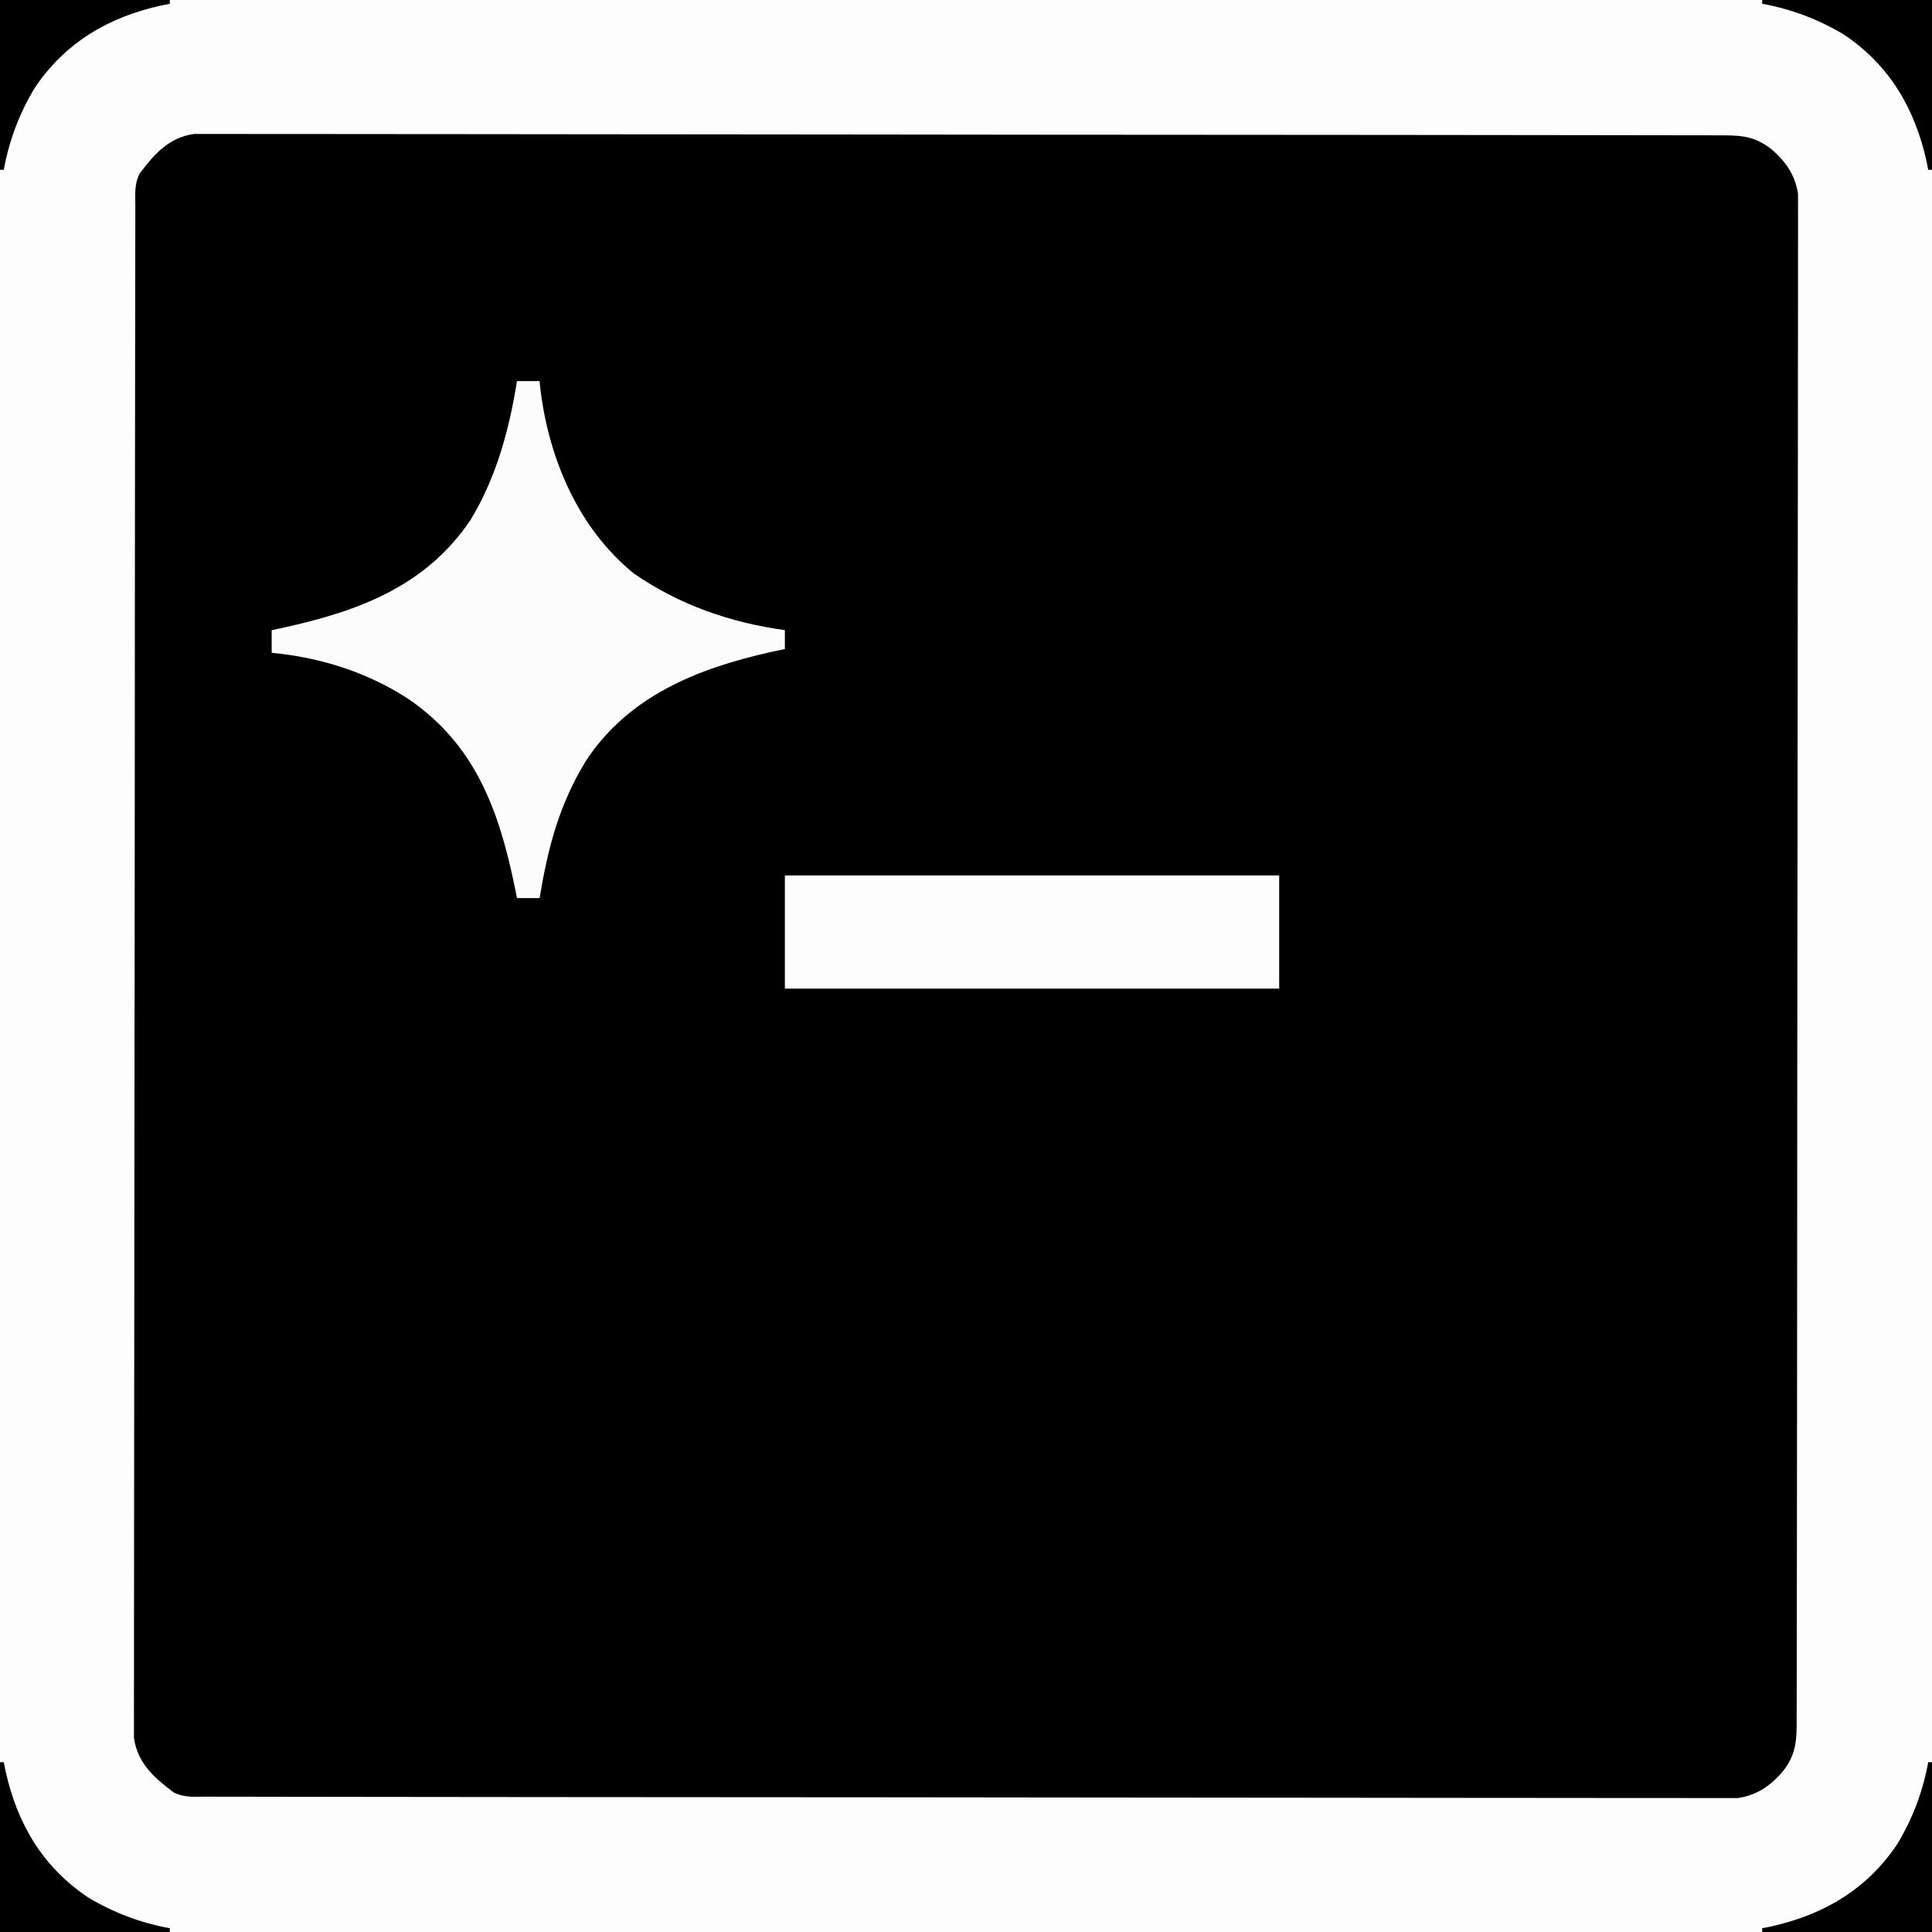
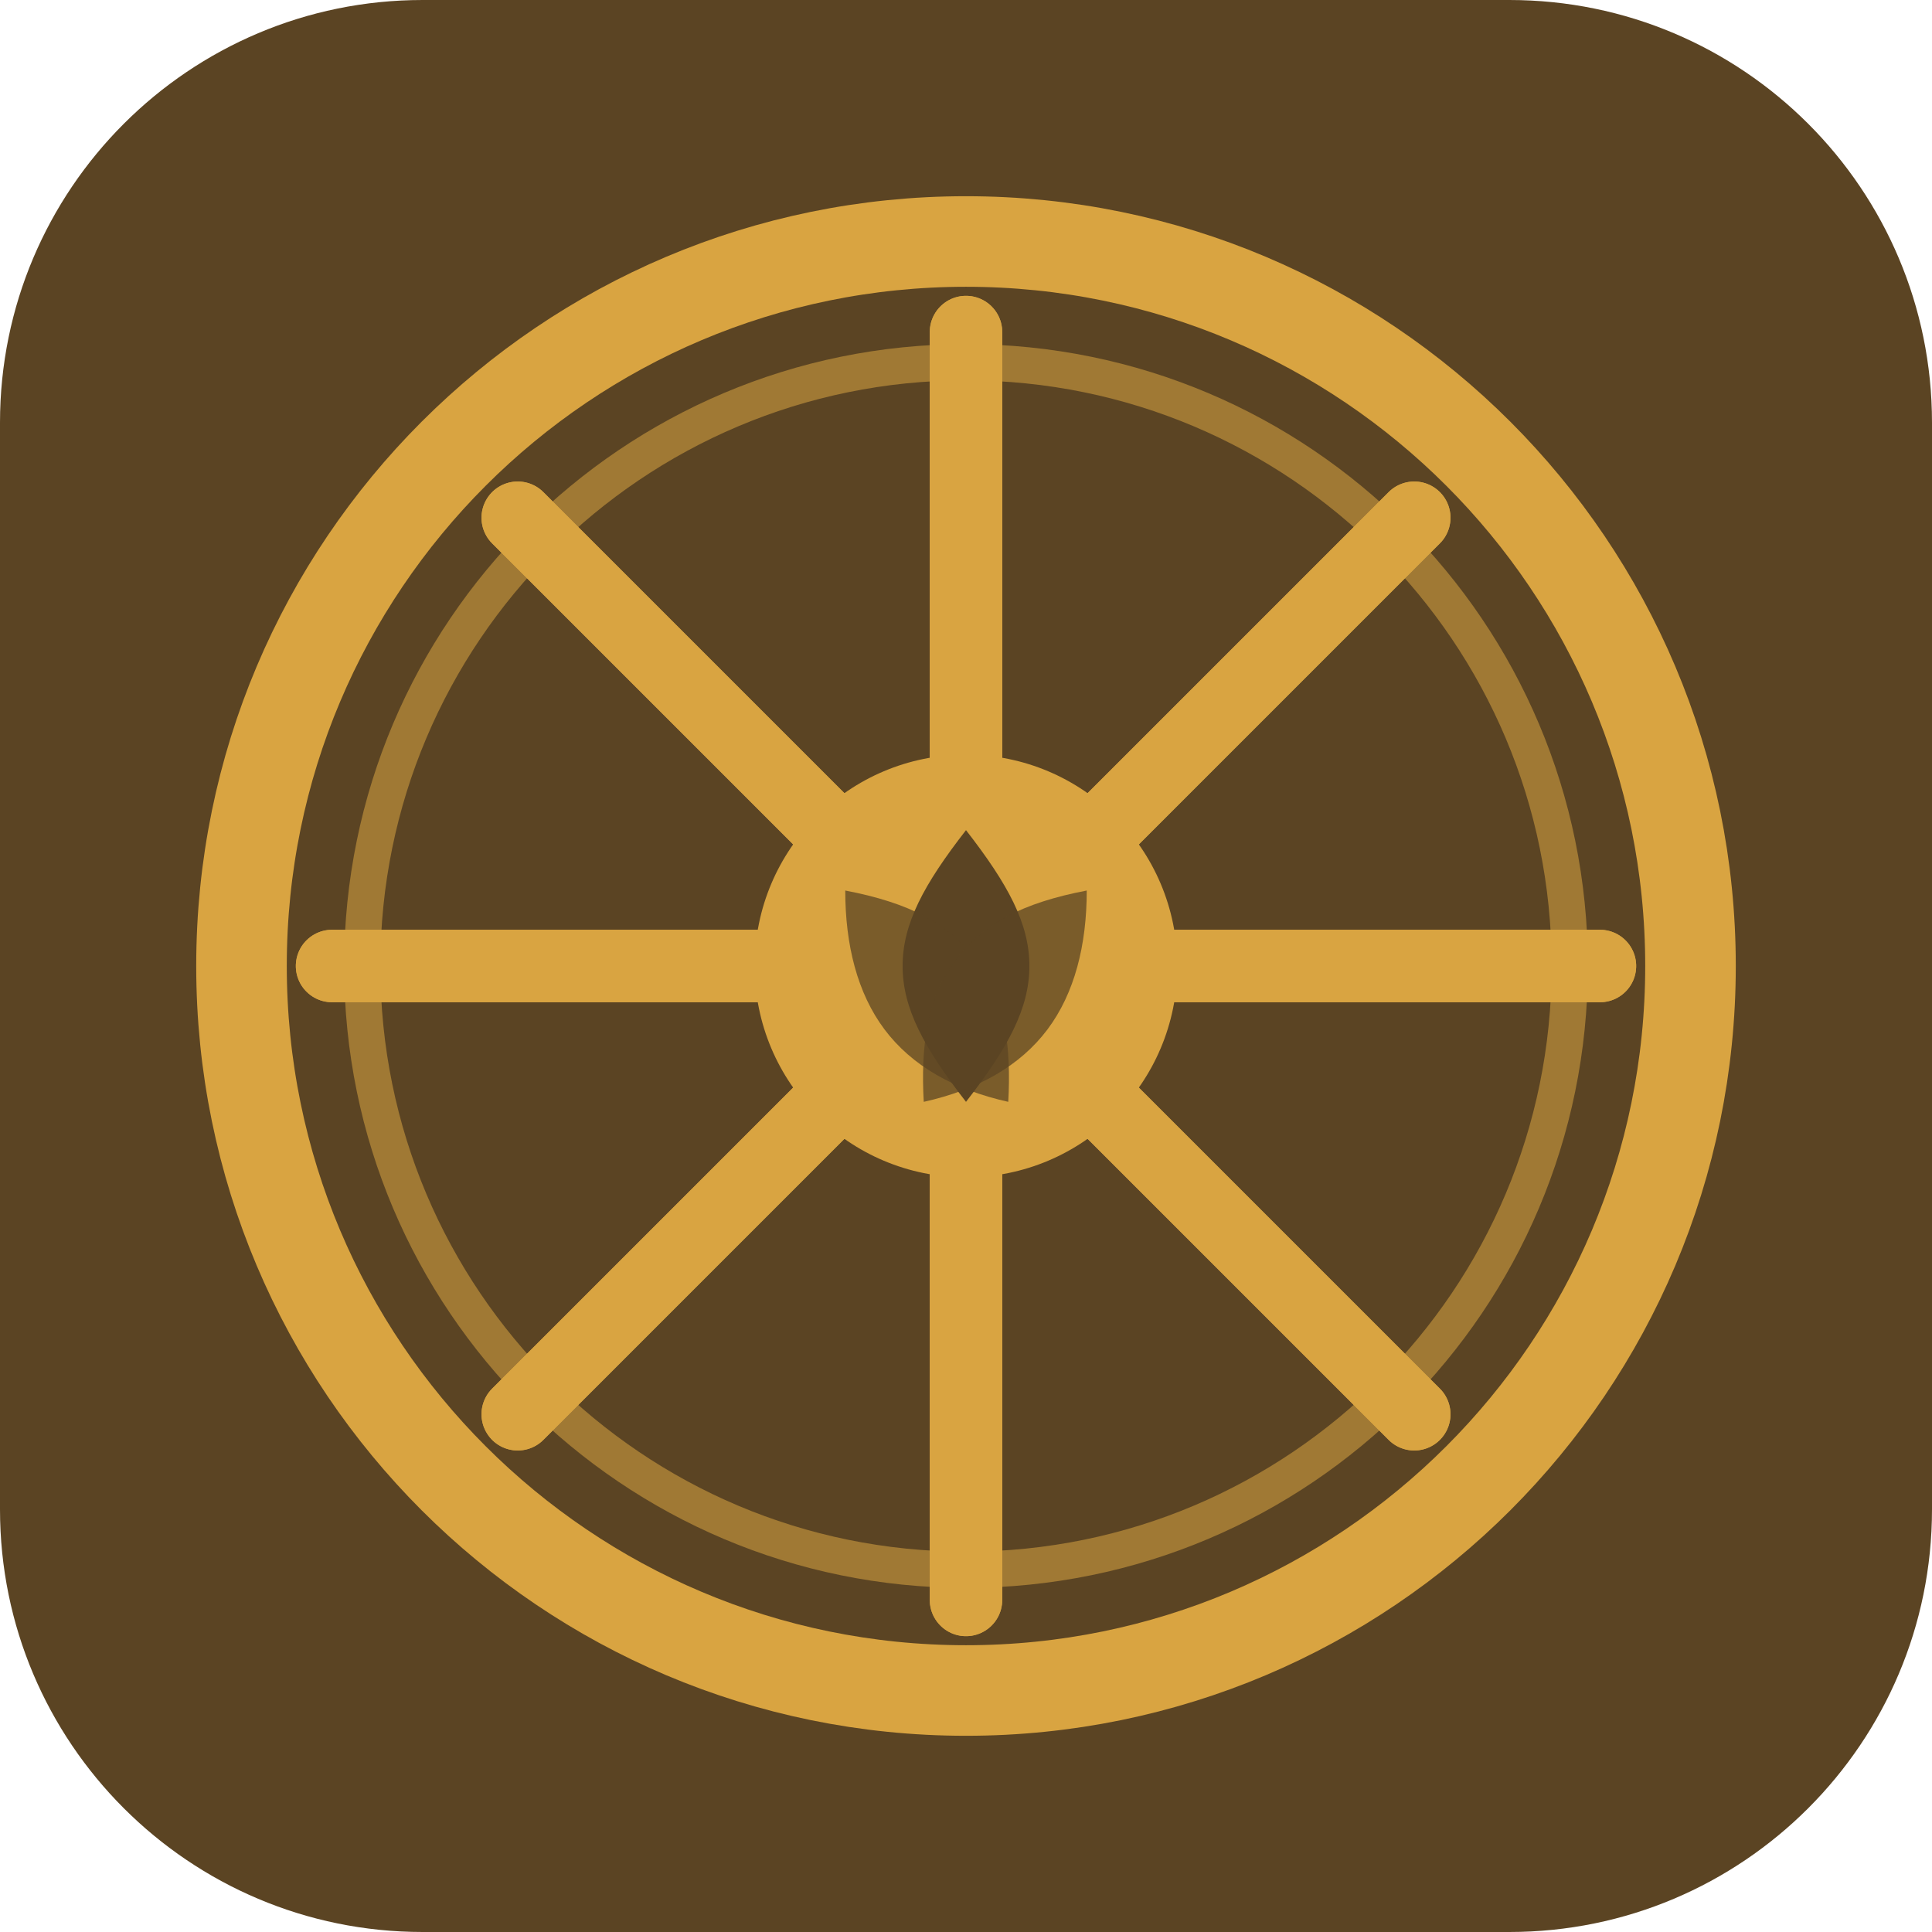
- <svg xmlns="http://www.w3.org/2000/svg" version="1.1" width="512" height="512">
-   <path d="M0 0 C168.96 0 337.92 0 512 0 C512 168.96 512 337.92 512 512 C343.04 512 174.08 512 0 512 C0 343.04 0 174.08 0 0 Z " fill="#000000" transform="translate(0,0)" />
-   <path d="M0 0 C168.96 0 337.92 0 512 0 C512 168.96 512 337.92 512 512 C343.04 512 174.08 512 0 512 C0 343.04 0 174.08 0 0 Z M37 46 C35.542 48.916 35.87 51.468 35.866 54.726 C35.863 55.429 35.861 56.132 35.859 56.856 C35.852 59.235 35.852 61.614 35.853 63.993 C35.85 65.706 35.846 67.42 35.842 69.133 C35.832 73.86 35.828 78.587 35.825 83.314 C35.821 88.405 35.812 93.496 35.803 98.586 C35.783 110.89 35.773 123.193 35.764 135.496 C35.76 141.286 35.755 147.075 35.749 152.864 C35.732 172.1 35.718 191.336 35.711 210.572 C35.709 215.567 35.707 220.561 35.705 225.556 C35.704 226.797 35.704 228.038 35.703 229.317 C35.695 249.437 35.67 269.557 35.637 289.676 C35.604 310.317 35.586 330.958 35.583 351.599 C35.581 363.195 35.572 374.79 35.547 386.385 C35.525 396.258 35.517 406.131 35.526 416.005 C35.531 421.044 35.529 426.084 35.51 431.124 C35.492 435.735 35.493 440.346 35.509 444.958 C35.511 446.628 35.507 448.299 35.495 449.969 C35.48 452.237 35.489 454.503 35.505 456.77 C35.504 458.031 35.503 459.291 35.502 460.59 C36.491 467.36 40.84 471.074 46 475 C48.916 476.458 51.468 476.13 54.726 476.134 C55.78 476.138 55.78 476.138 56.856 476.141 C59.235 476.148 61.614 476.148 63.993 476.147 C65.706 476.15 67.42 476.154 69.133 476.158 C73.86 476.168 78.587 476.172 83.314 476.175 C88.405 476.179 93.496 476.188 98.586 476.197 C110.89 476.217 123.193 476.227 135.496 476.236 C141.286 476.24 147.075 476.245 152.864 476.251 C172.1 476.268 191.336 476.282 210.572 476.289 C215.567 476.291 220.561 476.293 225.556 476.295 C227.418 476.296 227.418 476.296 229.317 476.297 C249.437 476.305 269.557 476.33 289.676 476.363 C310.317 476.396 330.958 476.414 351.599 476.417 C363.195 476.419 374.79 476.428 386.385 476.453 C396.258 476.475 406.131 476.483 416.005 476.474 C421.044 476.469 426.084 476.471 431.124 476.49 C435.735 476.508 440.346 476.507 444.958 476.491 C446.628 476.489 448.299 476.493 449.969 476.505 C452.237 476.52 454.503 476.511 456.77 476.495 C458.031 476.496 459.291 476.497 460.59 476.498 C465.743 475.745 469.553 473.011 472.812 469 C476.218 464.33 476.126 460.786 476.134 455.059 C476.137 454.357 476.139 453.655 476.141 452.932 C476.148 450.569 476.148 448.206 476.147 445.842 C476.15 444.135 476.154 442.429 476.158 440.722 C476.168 436.022 476.172 431.323 476.175 426.623 C476.179 421.558 476.188 416.493 476.197 411.428 C476.217 399.194 476.227 386.96 476.236 374.725 C476.24 368.967 476.245 363.209 476.251 357.451 C476.268 338.316 476.282 319.181 476.289 300.046 C476.291 295.08 476.293 290.114 476.295 285.148 C476.296 283.914 476.296 282.679 476.297 281.408 C476.305 261.398 476.33 241.389 476.363 221.379 C476.396 200.846 476.414 180.314 476.417 159.781 C476.419 148.249 476.428 136.716 476.453 125.183 C476.475 115.365 476.483 105.547 476.474 95.729 C476.469 90.717 476.471 85.706 476.49 80.695 C476.508 76.109 476.507 71.524 476.491 66.938 C476.489 65.277 476.493 63.617 476.505 61.956 C476.52 59.701 476.511 57.448 476.495 55.193 C476.496 53.313 476.496 53.313 476.498 51.395 C475.744 46.251 473.004 42.441 469 39.188 C464.33 35.782 460.786 35.874 455.059 35.866 C454.006 35.862 454.006 35.862 452.932 35.859 C450.569 35.852 448.206 35.852 445.842 35.853 C444.135 35.85 442.429 35.846 440.722 35.842 C436.022 35.832 431.323 35.828 426.623 35.825 C421.558 35.821 416.493 35.812 411.428 35.803 C399.194 35.783 386.96 35.773 374.725 35.764 C368.967 35.76 363.209 35.755 357.451 35.749 C338.316 35.732 319.181 35.718 300.046 35.711 C295.08 35.709 290.114 35.707 285.148 35.705 C283.297 35.704 283.297 35.704 281.408 35.703 C261.398 35.695 241.389 35.67 221.379 35.637 C200.846 35.604 180.314 35.586 159.781 35.583 C148.249 35.581 136.716 35.572 125.183 35.547 C115.365 35.525 105.547 35.517 95.729 35.526 C90.717 35.531 85.706 35.529 80.695 35.51 C76.109 35.492 71.524 35.493 66.938 35.509 C65.277 35.511 63.617 35.507 61.956 35.495 C59.701 35.48 57.448 35.489 55.193 35.505 C53.94 35.504 52.686 35.503 51.395 35.502 C44.635 36.493 40.921 40.847 37 46 Z " fill="#FDFDFD" transform="translate(0,0)" />
-   <path d="M0 0 C1.98 0 3.96 0 6 0 C6.112 1.129 6.112 1.129 6.227 2.281 C8.514 20.758 16.313 39.069 31 51 C43.084 59.324 56.465 63.975 71 66 C71 67.65 71 69.3 71 71 C69.113 71.402 69.113 71.402 67.188 71.812 C47.817 76.159 29.505 83.472 18.219 100.723 C11.132 112.358 8.197 123.735 6 137 C4.02 137 2.04 137 0 137 C-0.17 136.14 -0.34 135.28 -0.516 134.395 C-4.723 113.872 -10.943 96.372 -28.885 84.157 C-39.71 77.117 -52.191 73.208 -65 72 C-65 70.02 -65 68.04 -65 66 C-63.385 65.654 -63.385 65.654 -61.738 65.301 C-41.857 60.917 -24.135 54.33 -12.312 36.812 C-5.485 25.553 -2.054 12.916 0 0 Z " fill="#FCFCFC" transform="translate(137,101)" />
-   <path d="M0 0 C43.23 0 86.46 0 131 0 C131 9.9 131 19.8 131 30 C87.77 30 44.54 30 0 30 C0 20.1 0 10.2 0 0 Z " fill="#FDFDFD" transform="translate(208,232)" />
-   <path d="M0 0 C0.33 0 0.66 0 1 0 C1.147 0.739 1.294 1.477 1.445 2.238 C4.544 16.254 11.255 27.723 23.312 35.812 C30.113 39.889 37.206 42.575 45 44 C45 44.33 45 44.66 45 45 C30.15 45 15.3 45 0 45 C0 30.15 0 15.3 0 0 Z " fill="#000000" transform="translate(0,467)" />
-   <path d="M0 0 C0.33 0 0.66 0 1 0 C1 14.85 1 29.7 1 45 C-13.85 45 -28.7 45 -44 45 C-44 44.67 -44 44.34 -44 44 C-43.261 43.853 -42.523 43.706 -41.762 43.555 C-27.746 40.456 -16.277 33.745 -8.188 21.688 C-4.111 14.887 -1.425 7.794 0 0 Z " fill="#000000" transform="translate(511,467)" />
-   <path d="M0 0 C14.85 0 29.7 0 45 0 C45 14.85 45 29.7 45 45 C44.67 45 44.34 45 44 45 C43.853 44.261 43.706 43.523 43.555 42.762 C40.456 28.746 33.745 17.277 21.688 9.188 C14.887 5.111 7.794 2.425 0 1 C0 0.67 0 0.34 0 0 Z " fill="#000000" transform="translate(467,0)" />
-   <path d="M0 0 C14.85 0 29.7 0 45 0 C45 0.33 45 0.66 45 1 C44.261 1.147 43.523 1.294 42.762 1.445 C28.746 4.544 17.277 11.255 9.188 23.312 C5.111 30.113 2.425 37.206 1 45 C0.67 45 0.34 45 0 45 C0 30.15 0 15.3 0 0 Z " fill="#000000" transform="translate(0,0)" />
+ <svg xmlns="http://www.w3.org/2000/svg" viewBox="0 0 64 64">
+   <rect width="64" height="64" rx="14" fill="#5b4423" />
+   <circle cx="32" cy="32" r="24" fill="none" stroke="#d9a441" stroke-width="3" />
+   <circle cx="32" cy="32" r="20" fill="none" stroke="#d9a441" stroke-width="1.2" opacity="0.55" />
+   <g stroke="#d9a441" stroke-width="2.4" stroke-linecap="round">
+     <line x1="32" y1="11" x2="32" y2="53" />
+     <line x1="32" y1="11" x2="32" y2="53" transform="rotate(45 32 32)" />
+     <line x1="32" y1="11" x2="32" y2="53" transform="rotate(90 32 32)" />
+     <line x1="32" y1="11" x2="32" y2="53" transform="rotate(135 32 32)" />
+     <line x1="32" y1="11" x2="32" y2="53" transform="rotate(180 32 32)" />
+     <line x1="32" y1="11" x2="32" y2="53" transform="rotate(225 32 32)" />
+     <line x1="32" y1="11" x2="32" y2="53" transform="rotate(270 32 32)" />
+     <line x1="32" y1="11" x2="32" y2="53" transform="rotate(315 32 32)" />
+   </g>
+   <circle cx="32" cy="32" r="7" fill="#d9a441" />
+   <path d="M32 27.5c1.4 1.8 2.1 3.1 2.1 4.5s-.7 2.7-2.1 4.5c-1.4-1.8-2.1-3.1-2.1-4.5s.7-2.7 2.1-4.5Z" fill="#5b4423" />
+   <path d="M28 29.5c2.1.4 3.5 1.1 4.4 2.4.9 1.2 1.1 2.8 1 4.6-1.8-.4-3.2-1.2-4.1-2.4-.9-1.2-1.3-2.8-1.3-4.6Z" fill="#5b4423" opacity="0.75" />
+   <path d="M36 29.5c-2.1.4-3.5 1.1-4.4 2.4-.9 1.2-1.1 2.8-1 4.6 1.8-.4 3.2-1.2 4.1-2.4.9-1.2 1.3-2.8 1.3-4.6Z" fill="#5b4423" opacity="0.75" />
</svg>
